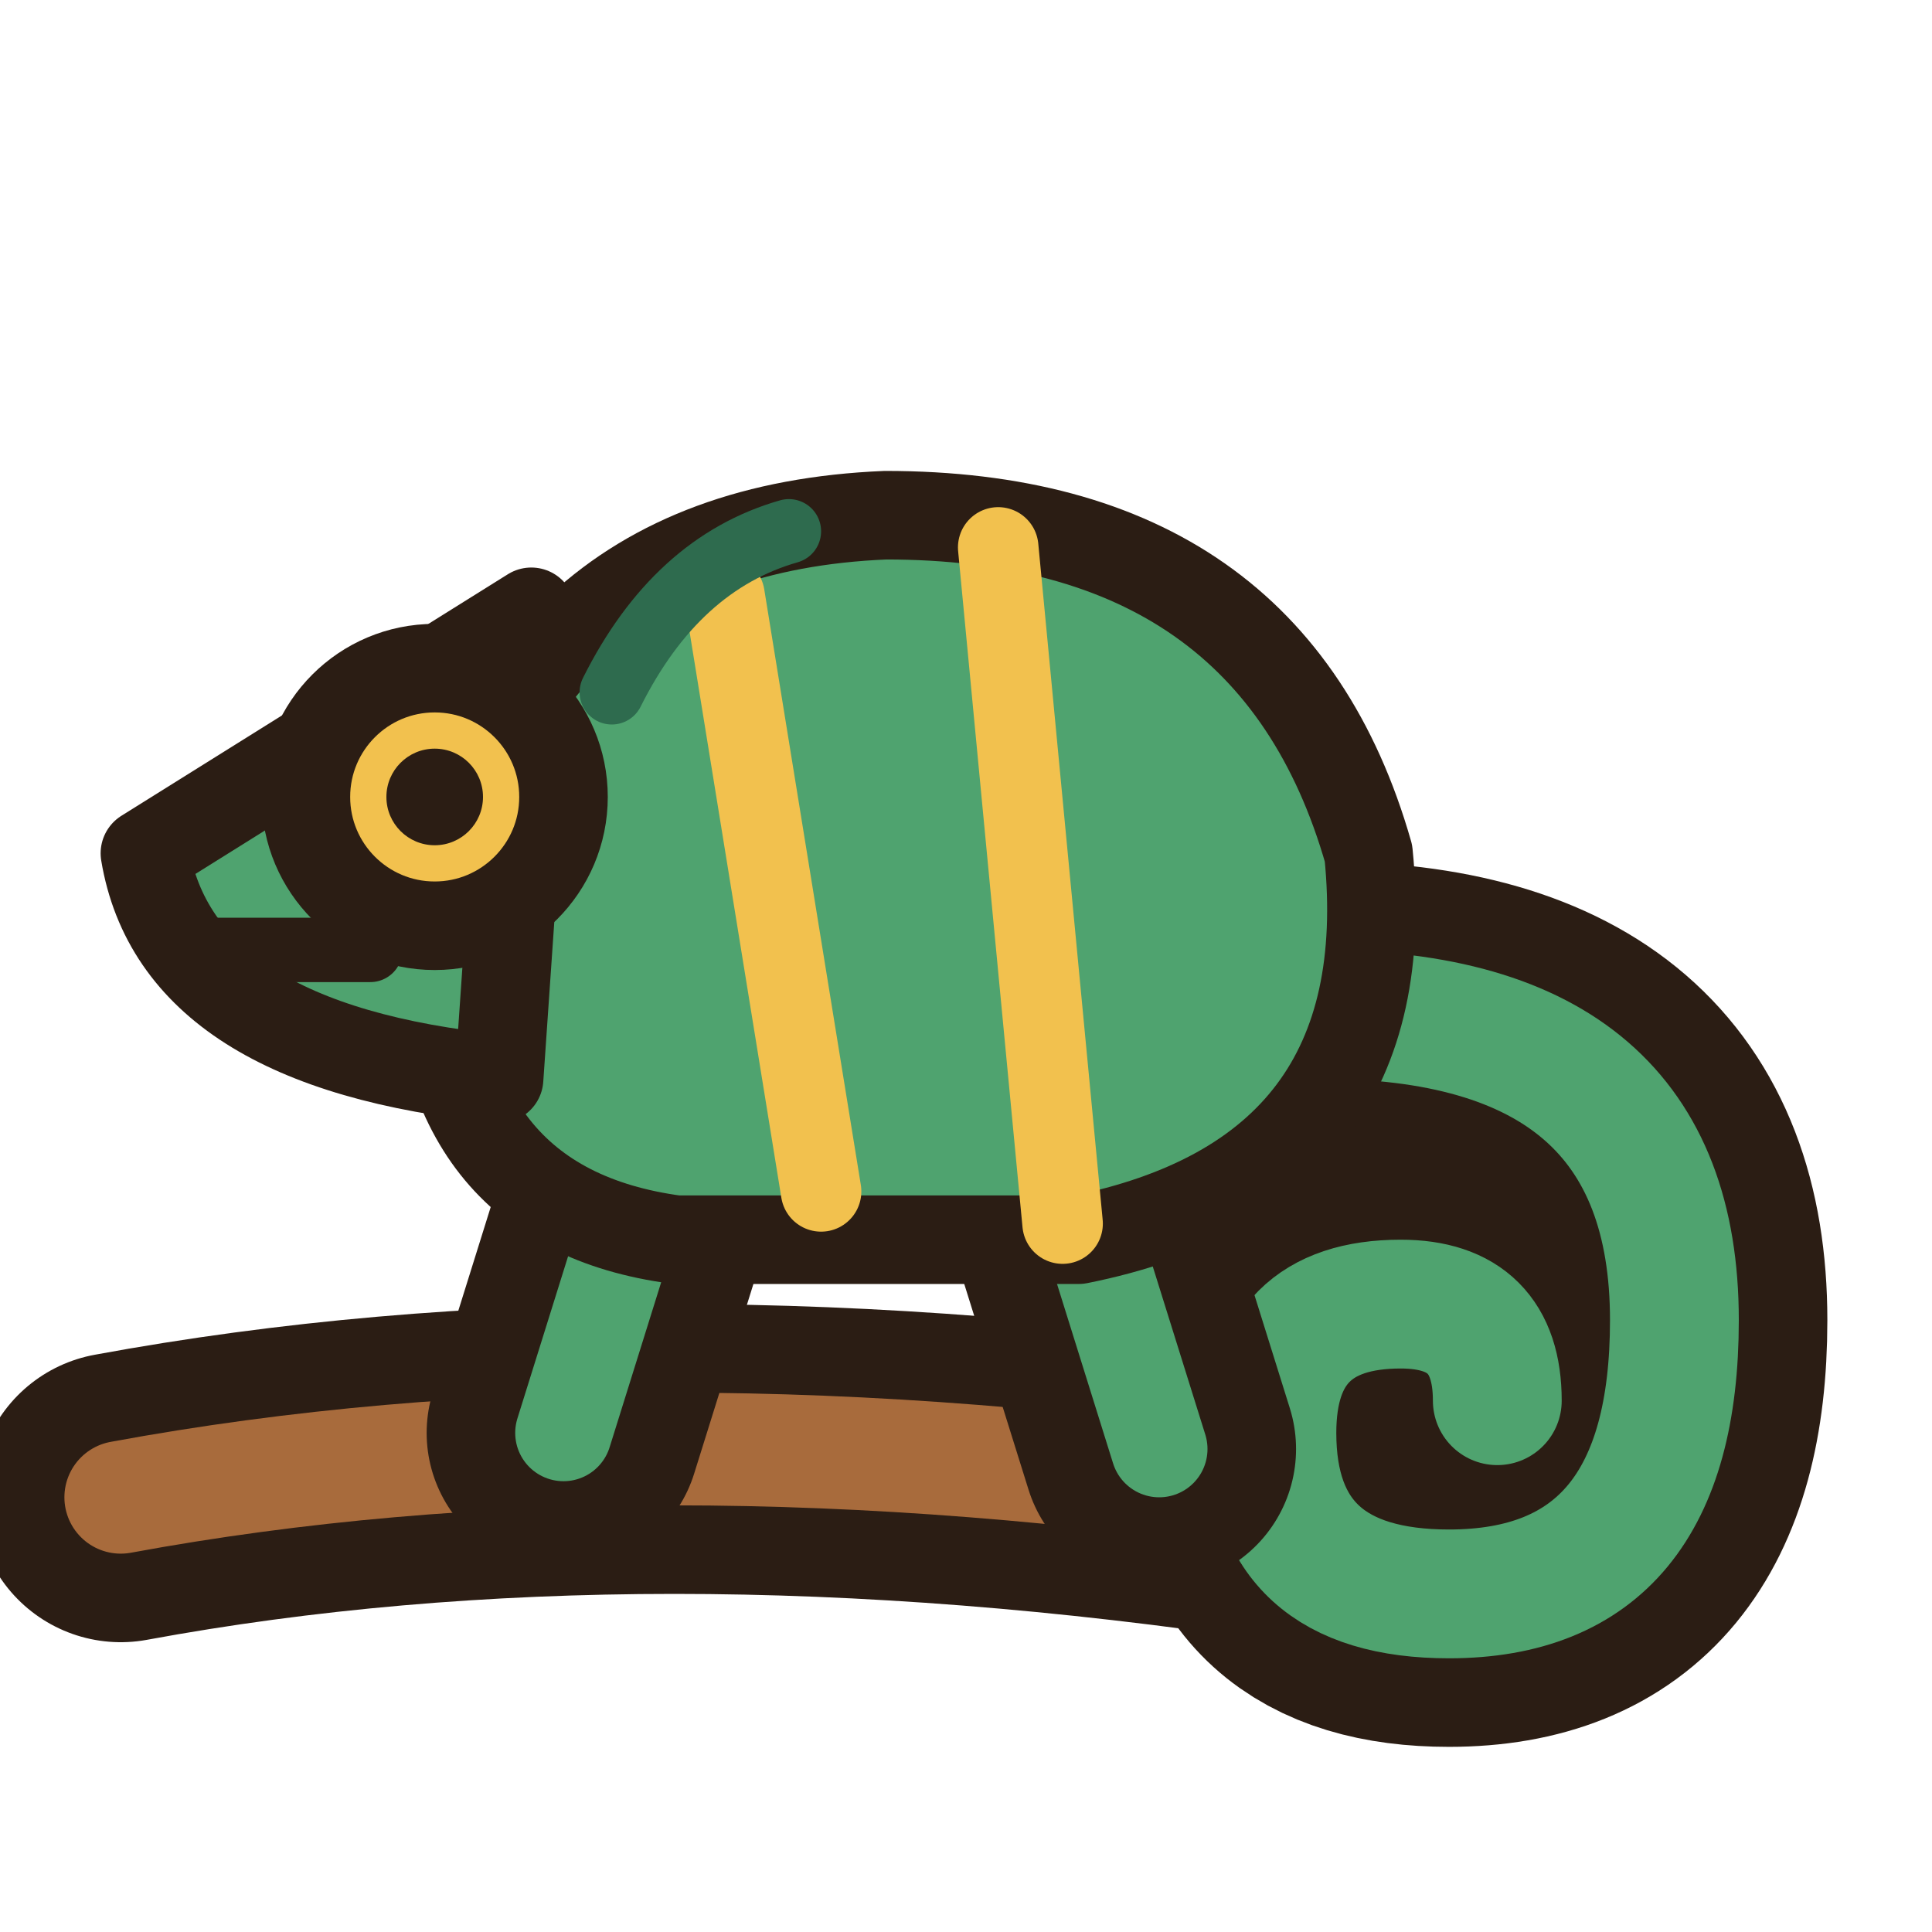
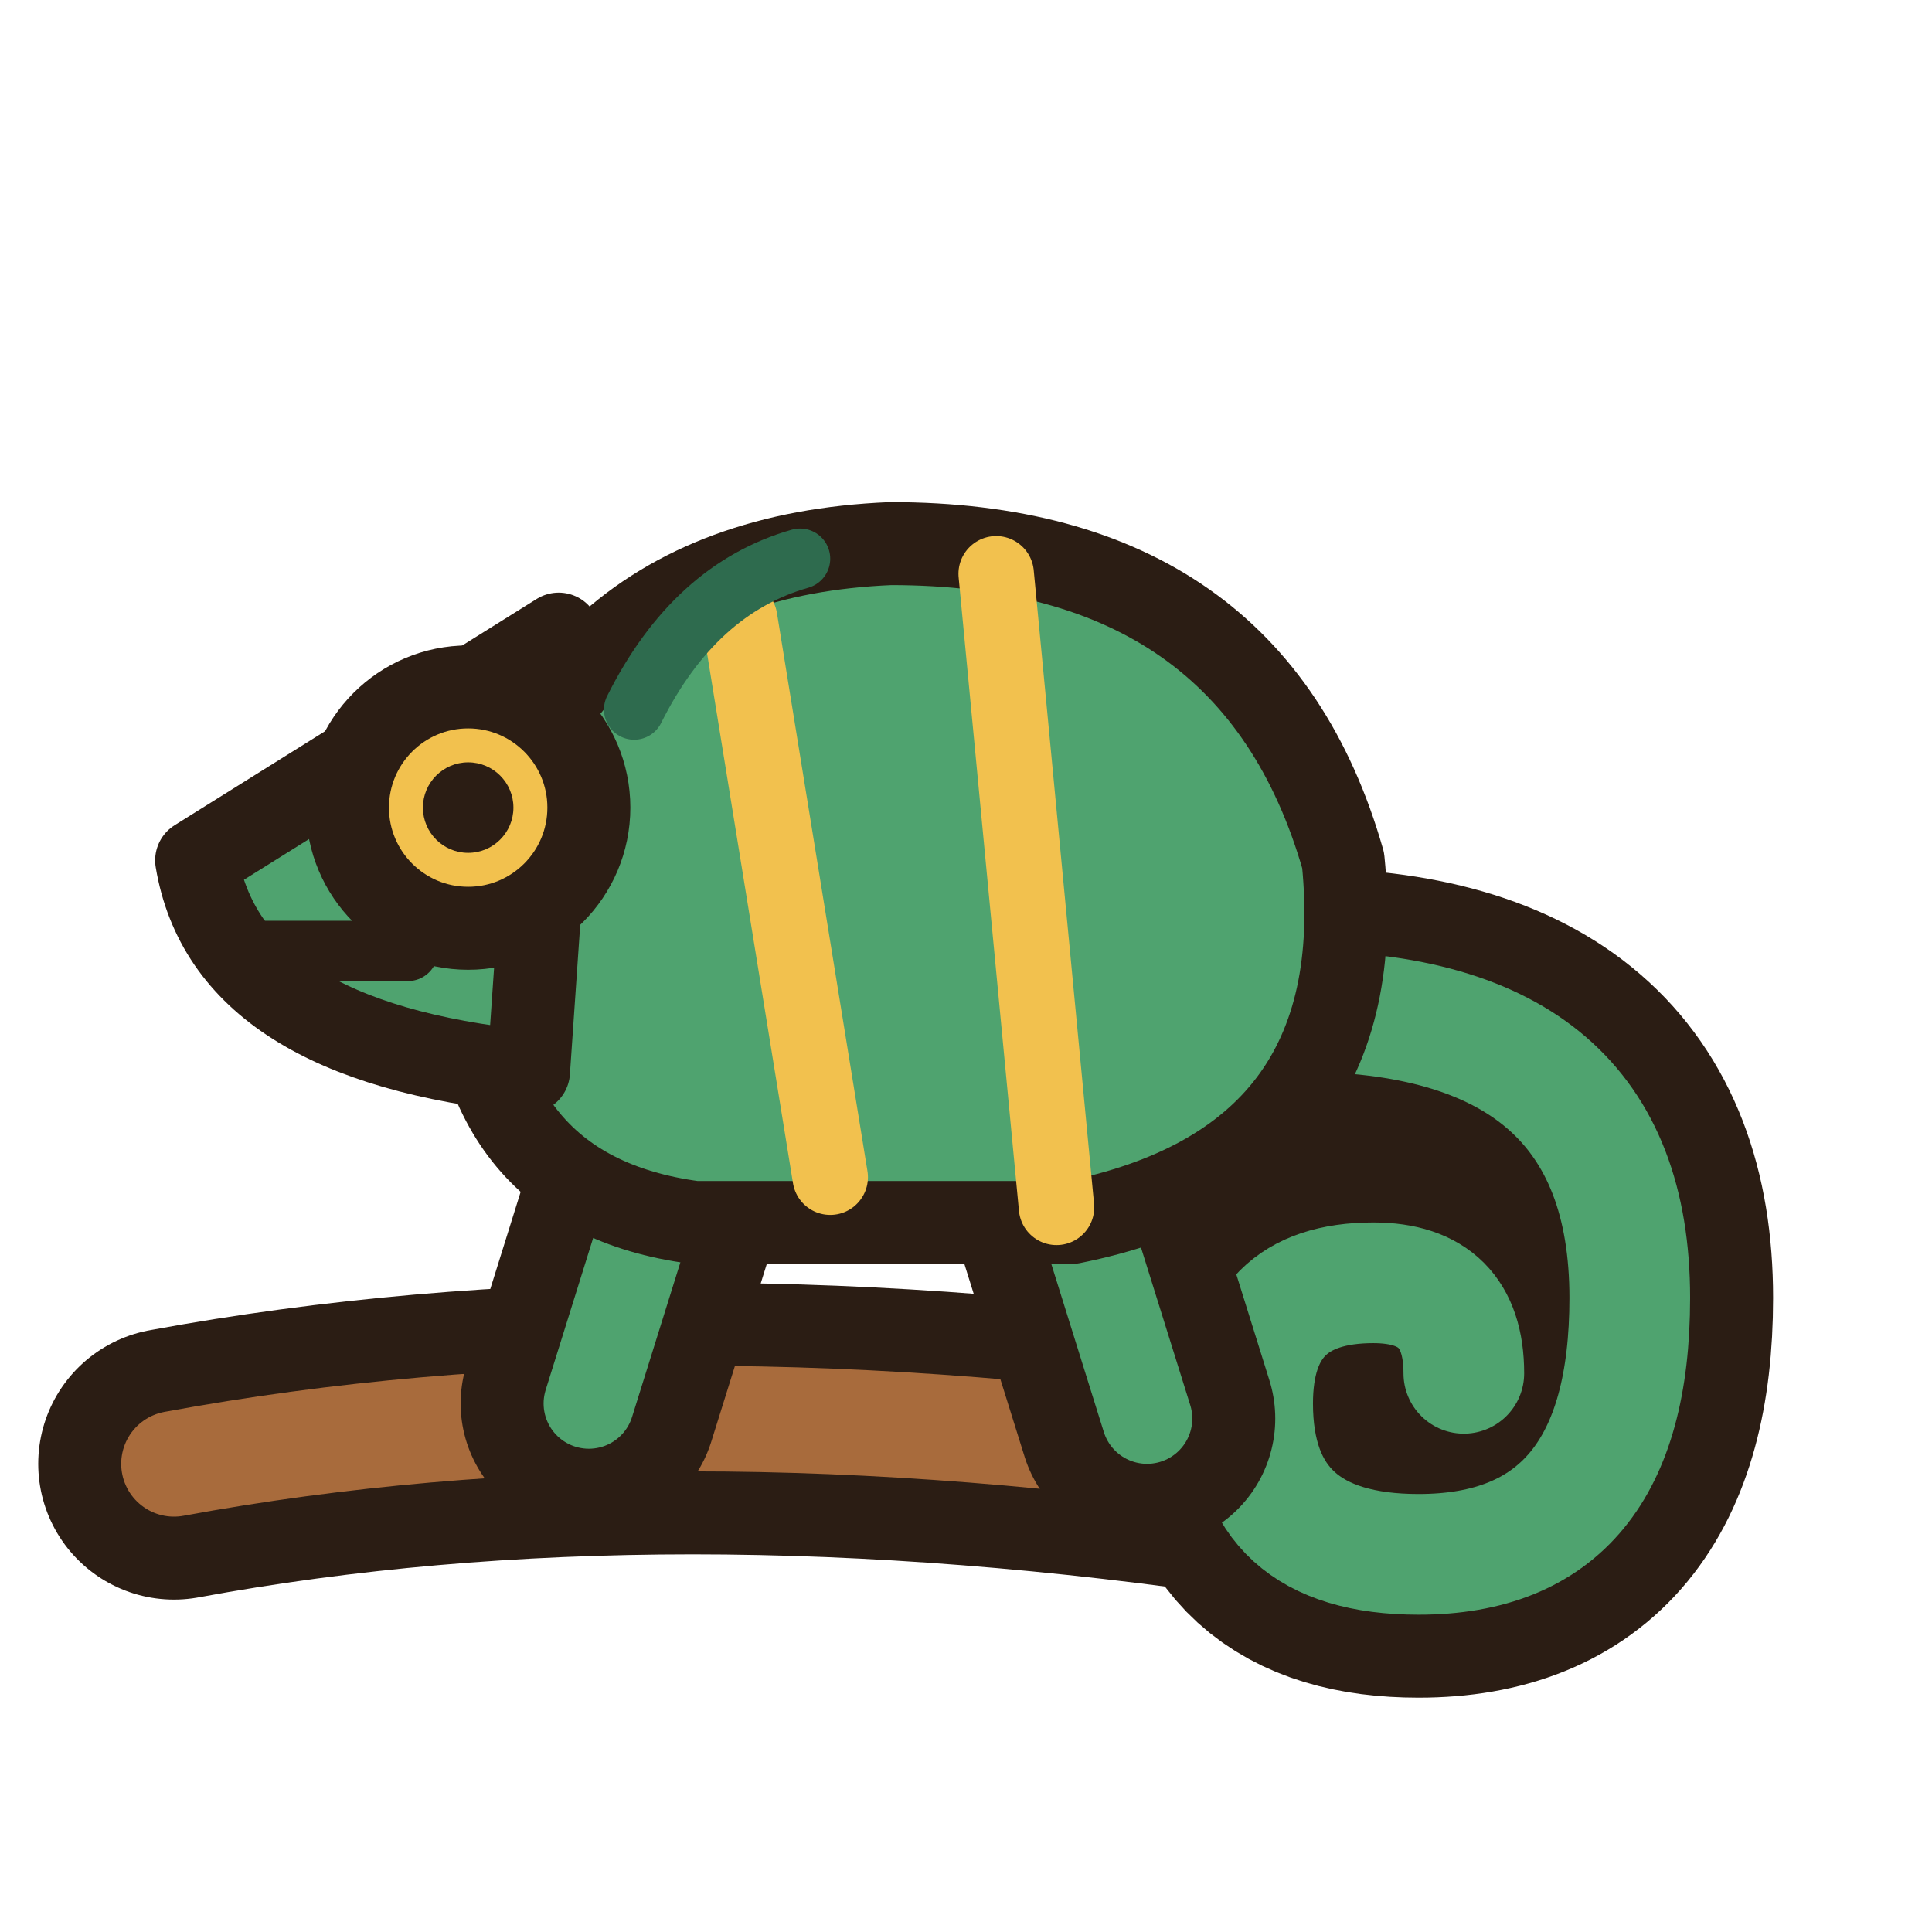
<svg xmlns="http://www.w3.org/2000/svg" width="24" height="24" viewBox="0 0 24 24" fill="none" stroke="currentColor" stroke-width="1.75" stroke-linecap="round" stroke-linejoin="round" class="afroicon afroicon-emoji-cameleon">
-   <path d="M1.5 18.6Q8 17.4 16 18.6" fill="none" stroke="#2B1D14" stroke-width="3.6" />
-   <path d="M1.5 18.6Q8 17.4 16 18.6" fill="none" stroke="#A86B3C" stroke-width="1.4" />
-   <path d="M16.4 12.6Q20.8 12.6 20.8 16.4Q20.8 19.8 18 19.8Q15.8 19.8 15.8 17.8Q15.8 16.2 17.4 16.2Q18.6 16.2 18.6 17.4" fill="none" stroke="#2B1D14" stroke-width="3.8" />
-   <path d="M16.4 12.6Q20.8 12.6 20.8 16.4Q20.8 19.8 18 19.8Q15.8 19.8 15.8 17.8Q15.8 16.2 17.4 16.2Q18.6 16.2 18.6 17.4" fill="none" stroke="#4FA36F" stroke-width="1.6" />
-   <path d="M8 14.6L7 17.8M13.4 14.8L14.4 18" fill="none" stroke="#2B1D14" stroke-width="3.4" />
-   <path d="M8 14.6L7 17.8M13.4 14.8L14.4 18" fill="none" stroke="#4FA36F" stroke-width="1.2" />
-   <path d="M5.4 11.6Q6.2 6.6 11 6.4Q15.8 6.4 17 10.6Q17.4 14.6 13.4 15.4H8.4Q5.4 15 5.4 11.6Z" fill="#4FA36F" stroke="#2B1D14" stroke-width="1.1" />
-   <path d="M9 7.4L10.2 14.8M12.4 6.8L13.2 15.2" fill="none" stroke="#F2C14E" stroke-width="1" />
-   <path d="M7.6 8.6Q8.4 7 9.8 6.6" fill="none" stroke="#2E6B4E" stroke-width="0.8" />
-   <path d="M6.6 7.6L1.8 10.6Q2.2 13 6.2 13.4Z" fill="#4FA36F" stroke="#2B1D14" stroke-width="1.1" />
-   <path d="M2.4 11.8H4.6" fill="none" stroke="#2B1D14" stroke-width="0.8" />
-   <circle cx="5.4" cy="9.9" r="1.6" fill="#F2C14E" stroke="#2B1D14" stroke-width="1.1" />
-   <circle cx="5.4" cy="9.9" r="0.6" fill="#2B1D14" stroke="none" />
+   <g transform="translate(12 12) scale(0.937) translate(-12 -12)">
+     <path d="M1.5 18.6Q8 17.4 16 18.6" fill="none" stroke="#2B1D14" stroke-width="3.6" />
+     <path d="M1.5 18.6Q8 17.4 16 18.6" fill="none" stroke="#A86B3C" stroke-width="1.4" />
+     <path d="M16.4 12.6Q20.8 12.6 20.8 16.4Q20.8 19.8 18 19.8Q15.8 19.8 15.8 17.8Q15.8 16.2 17.4 16.2Q18.6 16.2 18.6 17.4" fill="none" stroke="#2B1D14" stroke-width="3.8" />
+     <path d="M16.4 12.6Q20.8 12.6 20.8 16.4Q20.8 19.8 18 19.8Q15.8 19.8 15.8 17.8Q15.8 16.2 17.4 16.2Q18.6 16.2 18.6 17.4" fill="none" stroke="#4FA36F" stroke-width="1.6" />
+     <path d="M8 14.6L7 17.8M13.4 14.8L14.4 18" fill="none" stroke="#2B1D14" stroke-width="3.4" />
+     <path d="M8 14.6L7 17.8M13.4 14.8L14.4 18" fill="none" stroke="#4FA36F" stroke-width="1.2" />
+     <path d="M5.4 11.6Q6.2 6.6 11 6.4Q15.8 6.4 17 10.6Q17.4 14.6 13.4 15.4H8.4Q5.4 15 5.4 11.6Z" fill="#4FA36F" stroke="#2B1D14" stroke-width="1.1" />
+     <path d="M9 7.4L10.2 14.8M12.4 6.8L13.2 15.2" fill="none" stroke="#F2C14E" stroke-width="1" />
+     <path d="M7.6 8.6Q8.4 7 9.8 6.6" fill="none" stroke="#2E6B4E" stroke-width="0.8" />
+     <path d="M6.6 7.6L1.8 10.6Q2.2 13 6.2 13.4Z" fill="#4FA36F" stroke="#2B1D14" stroke-width="1.1" />
+     <path d="M2.4 11.8H4.6" fill="none" stroke="#2B1D14" stroke-width="0.8" />
+     <circle cx="5.4" cy="9.9" r="1.6" fill="#F2C14E" stroke="#2B1D14" stroke-width="1.1" />
+     <circle cx="5.4" cy="9.9" r="0.6" fill="#2B1D14" stroke="none" />
+   </g>
</svg>
